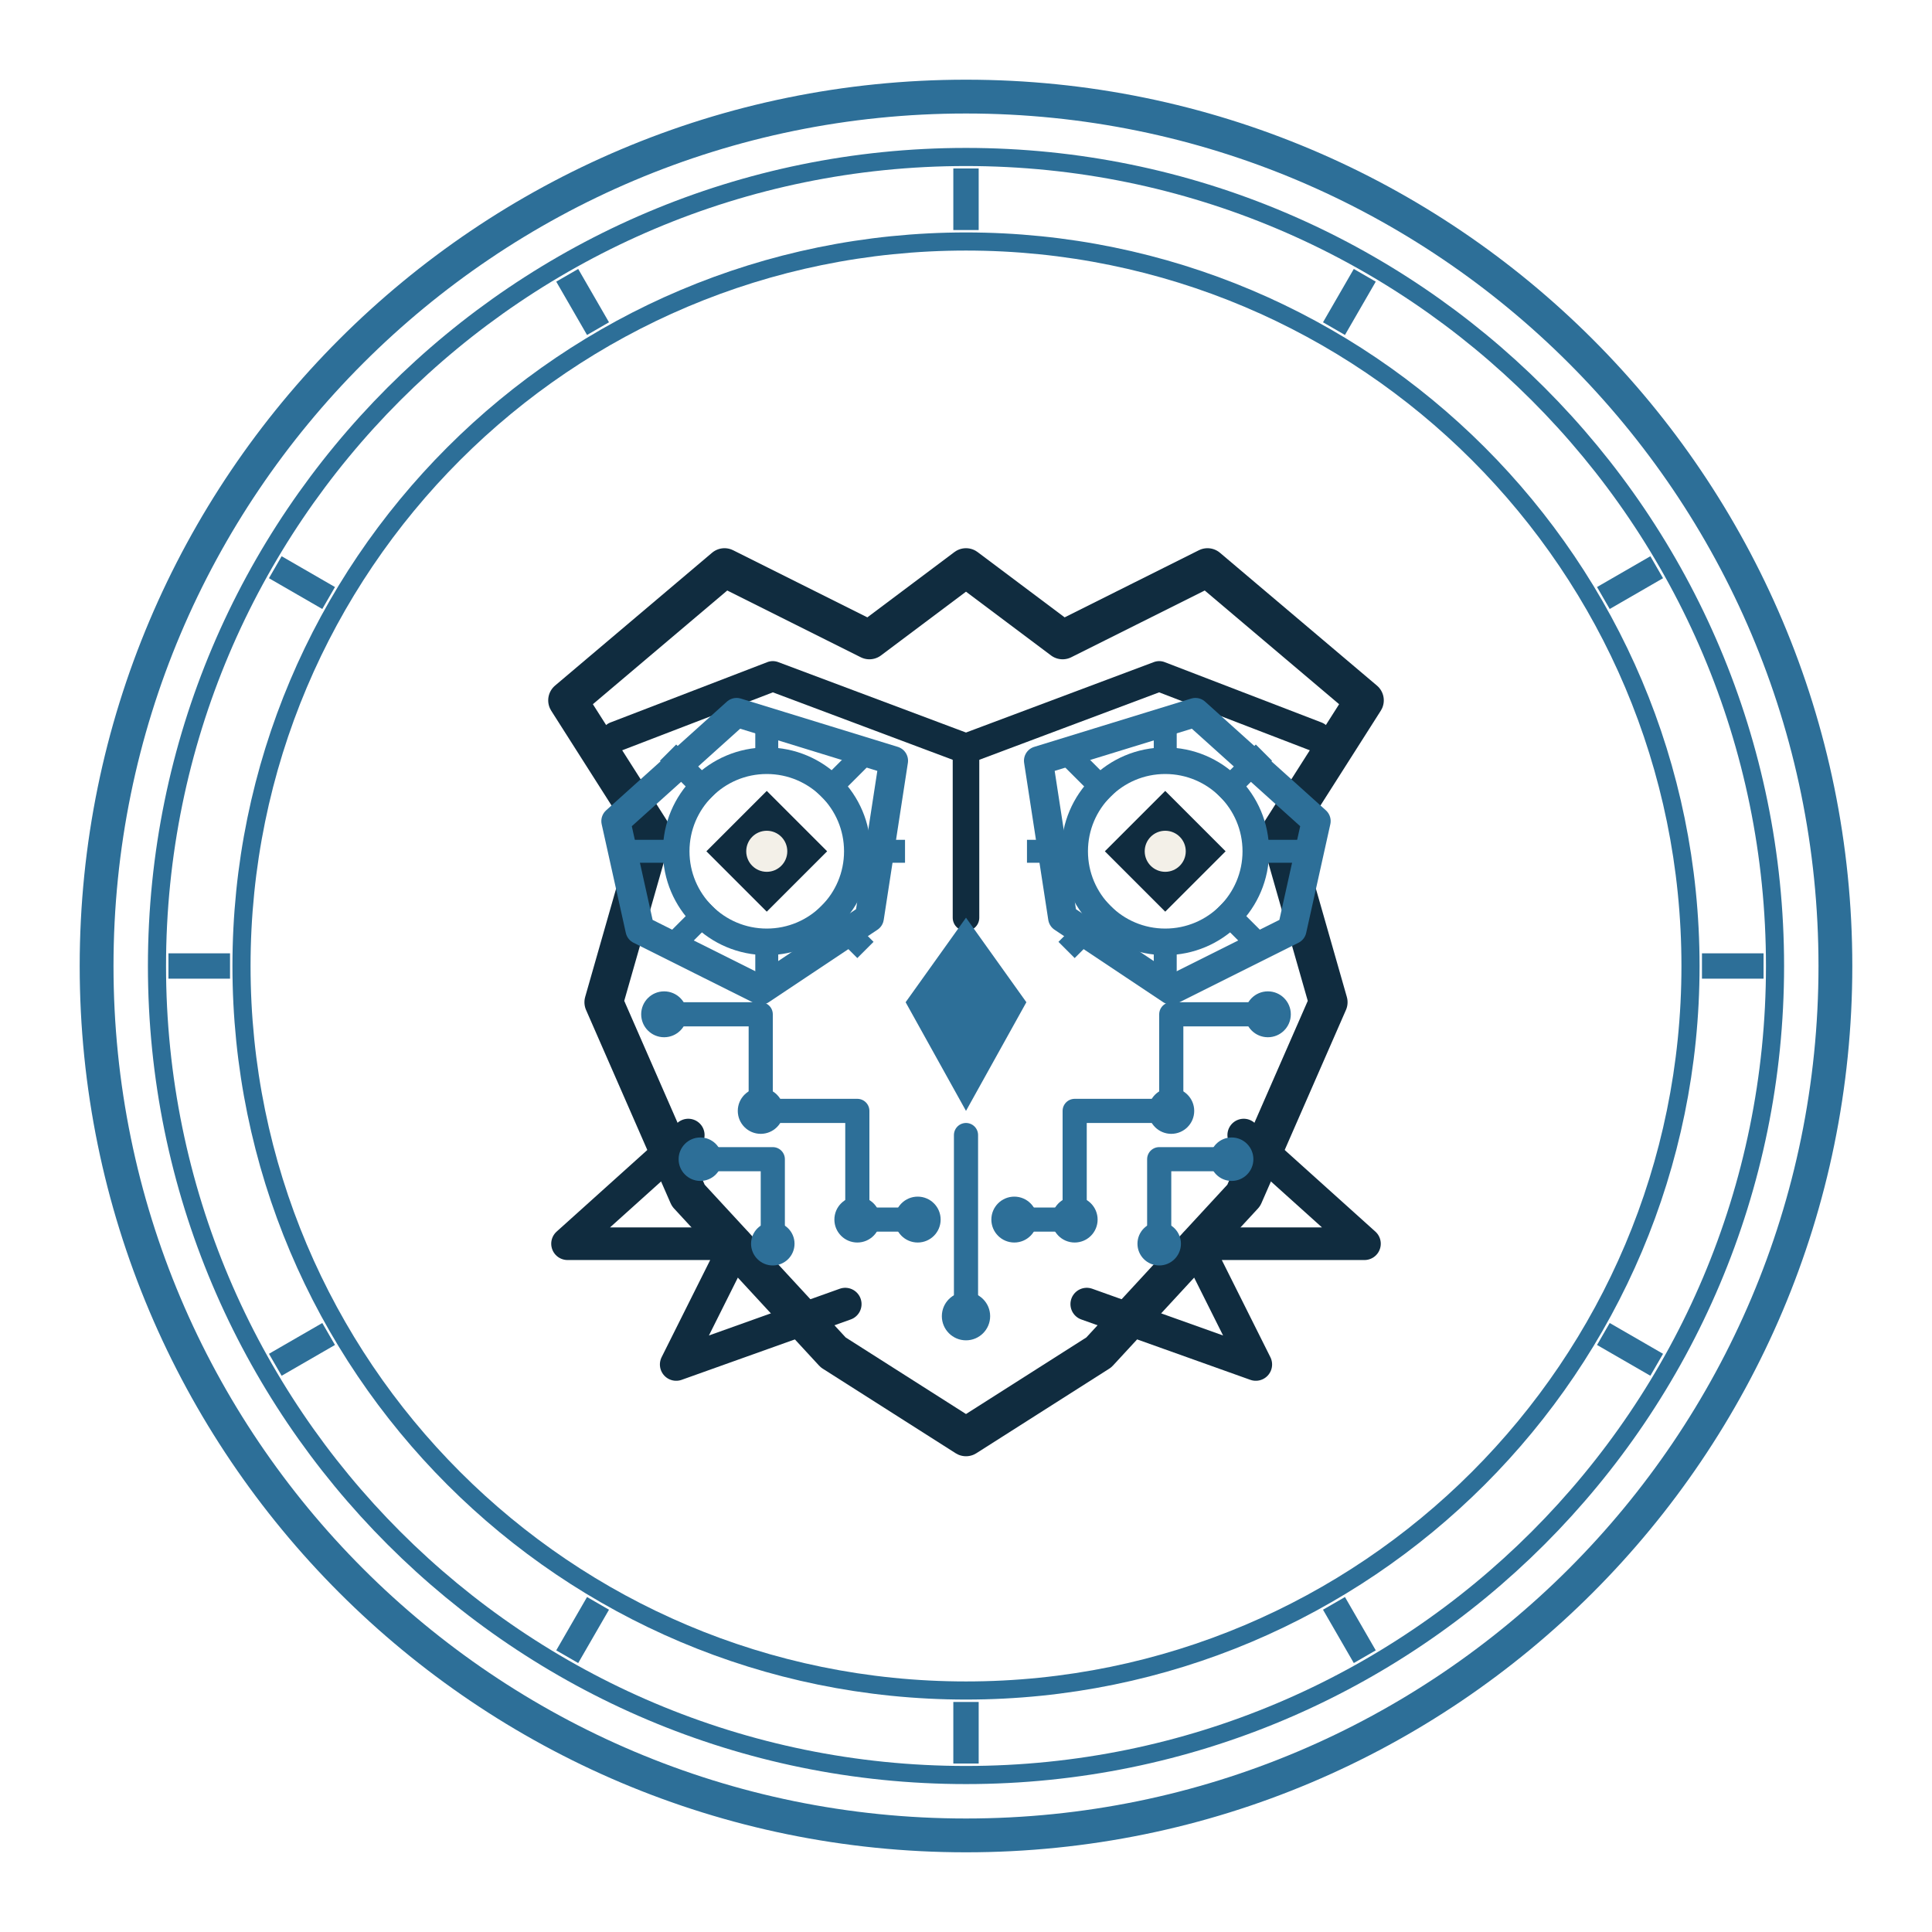
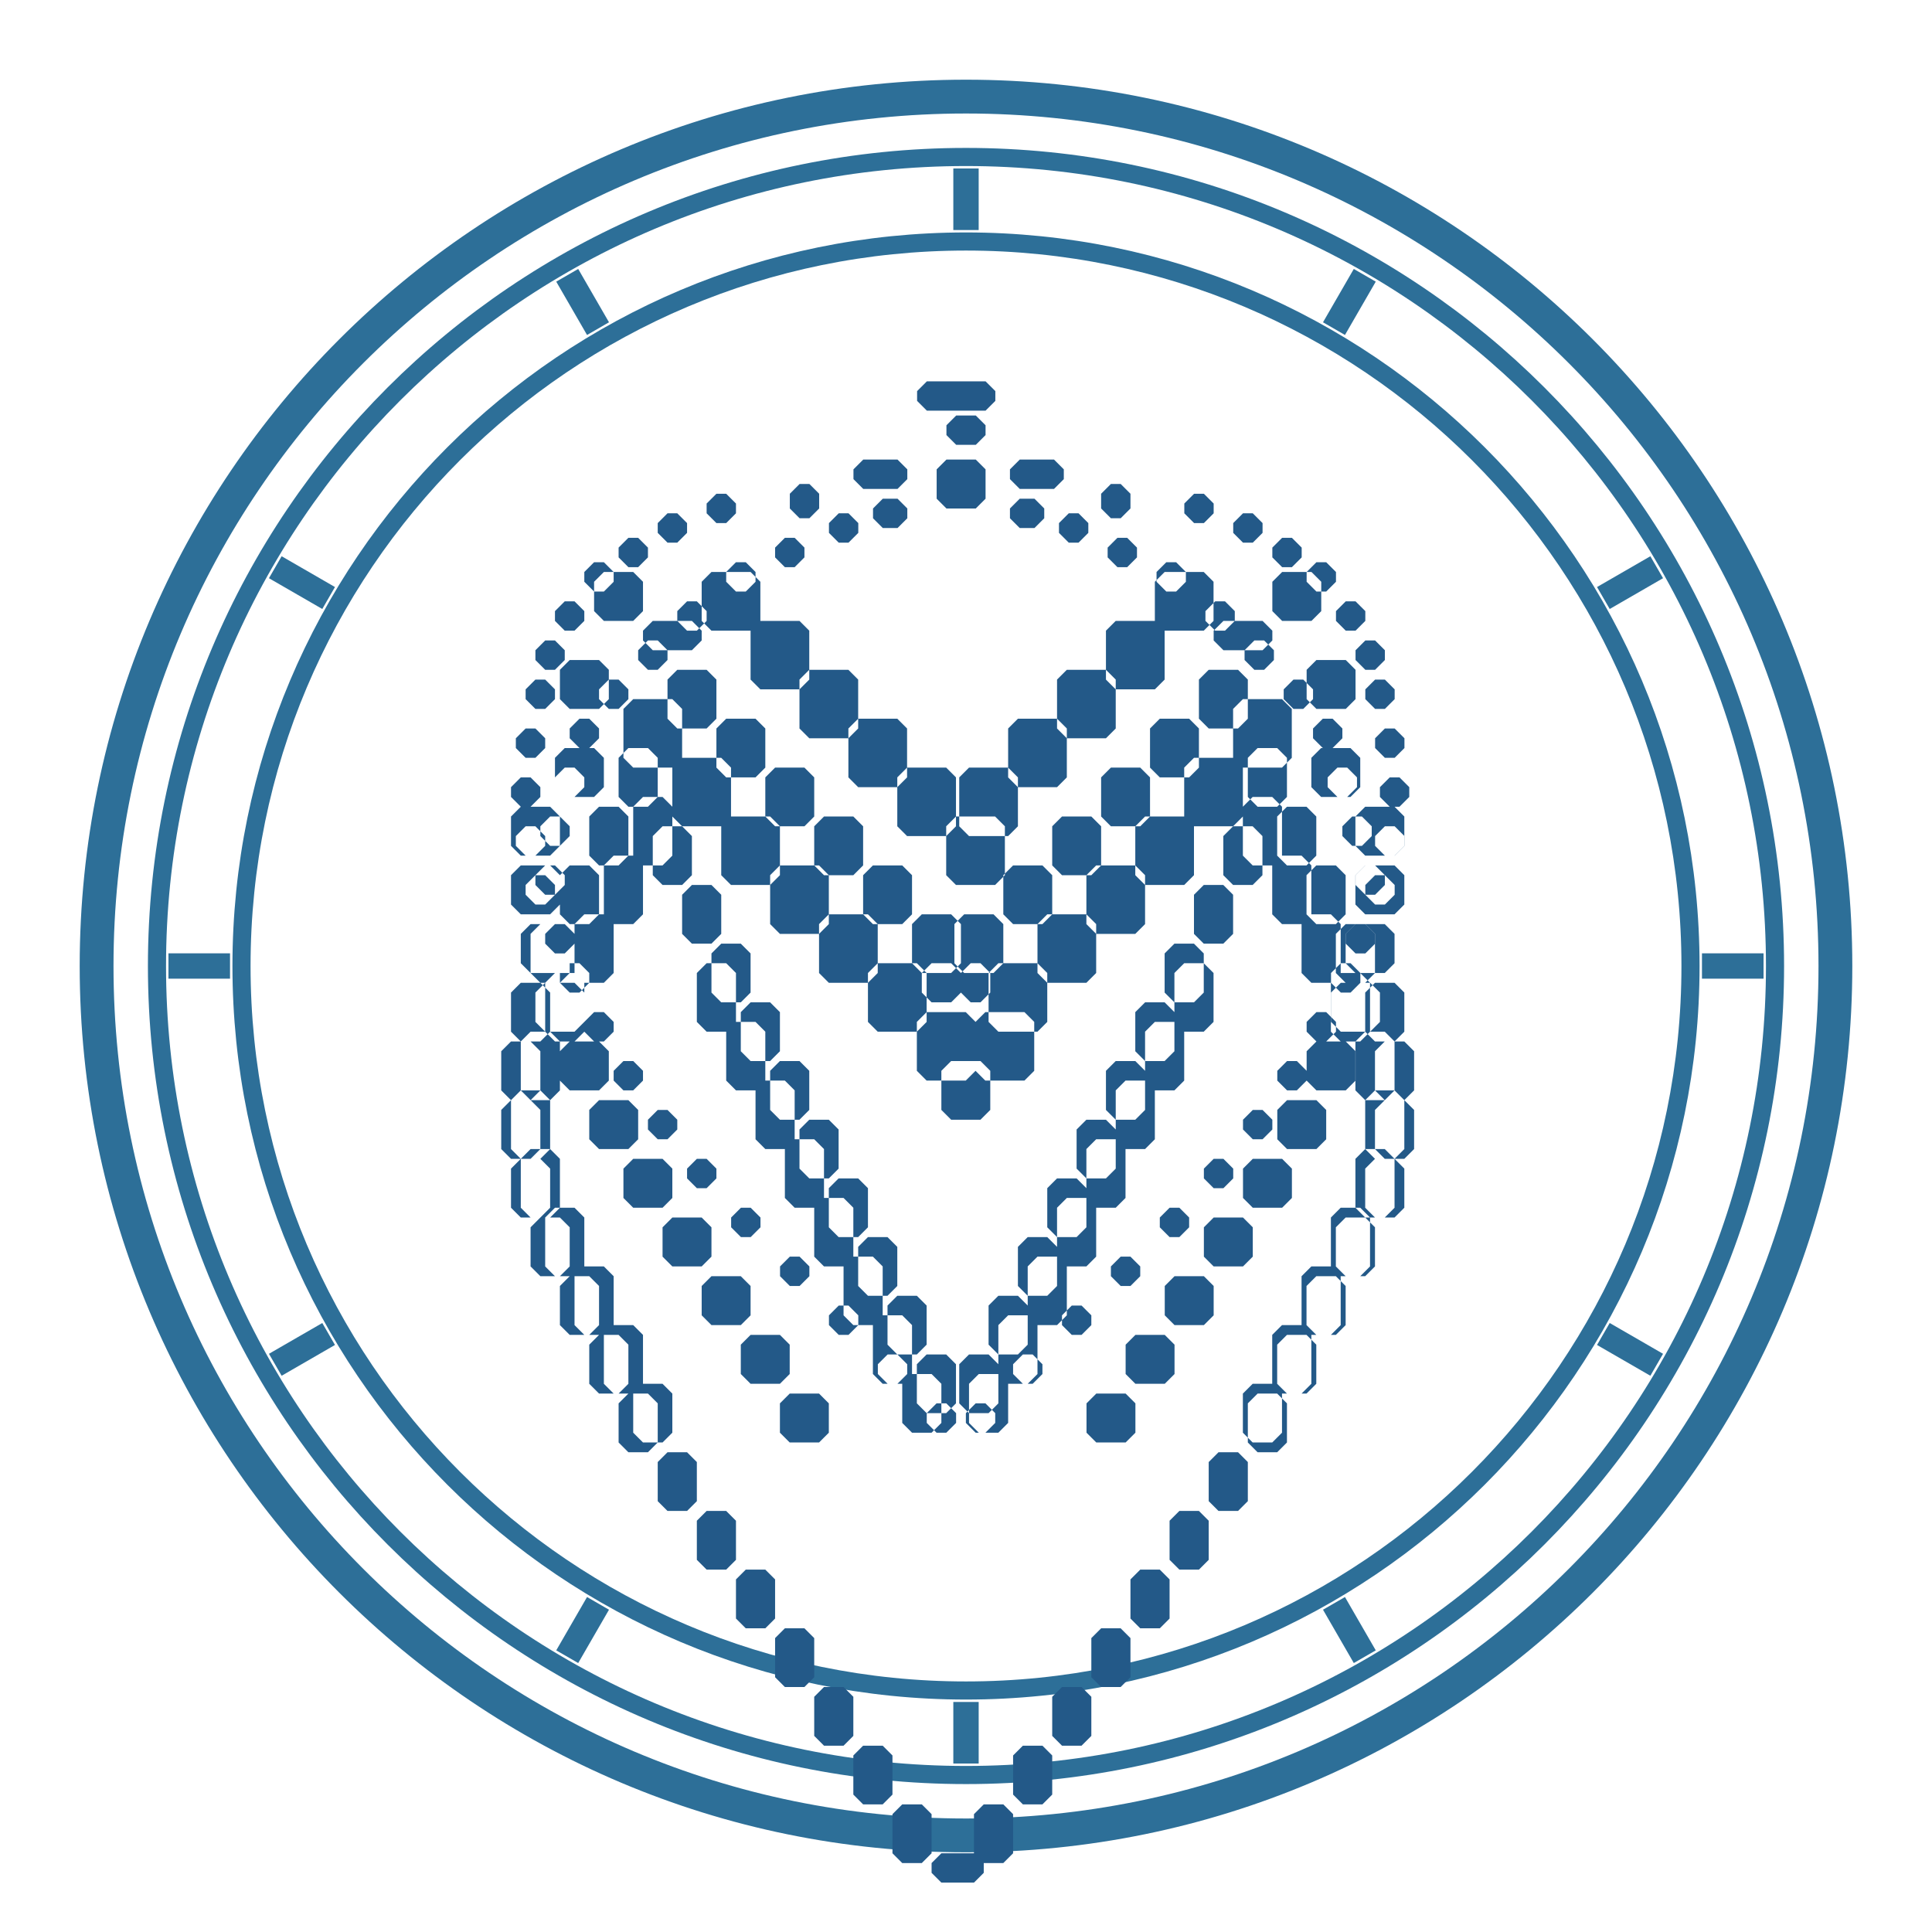
<svg xmlns="http://www.w3.org/2000/svg" viewBox="0 0 160 160" role="img" aria-labelledby="title desc">
  <g fill="none" stroke="#2d6f98" stroke-linecap="round" stroke-linejoin="round">
    <circle cx="80" cy="80" r="72" stroke-width="2.8" />
    <circle cx="80" cy="80" r="67" stroke-width="1.5" />
    <circle cx="80" cy="80" r="60" stroke-width="1.5" />
    <g stroke-width="2.1" stroke-linecap="square">
      <path d="M80 15v3" />
      <path d="M80 15v3" transform="rotate(30 80 80)" />
      <path d="M80 15v3" transform="rotate(60 80 80)" />
      <path d="M80 15v3" transform="rotate(90 80 80)" />
      <path d="M80 15v3" transform="rotate(120 80 80)" />
      <path d="M80 15v3" transform="rotate(150 80 80)" />
      <path d="M80 15v3" transform="rotate(180 80 80)" />
      <path d="M80 15v3" transform="rotate(210 80 80)" />
      <path d="M80 15v3" transform="rotate(240 80 80)" />
      <path d="M80 15v3" transform="rotate(270 80 80)" />
      <path d="M80 15v3" transform="rotate(300 80 80)" />
      <path d="M80 15v3" transform="rotate(330 80 80)" />
    </g>
  </g>
-   <g fill="none" stroke="#102c3f" stroke-linecap="round" stroke-linejoin="round">
-     <path d="M47 58 60 47 72 53 80 47 88 53 100 47 113 58 106 69 110 83 103 99 91 112 80 119 69 112 57 99 50 83 54 69Z" stroke-width="3.2" />
-     <path d="M51 61 64 56 80 62 96 56 109 61" stroke-width="2.5" />
-     <path d="M57 94 47 103 61 103 56 113 70 108" stroke-width="2.7" />
-     <path d="M103 94 113 103 99 103 104 113 90 108" stroke-width="2.7" />
-     <path d="M80 62v14" stroke-width="2.2" />
-   </g>
-   <g fill="none" stroke="#2d6f98" stroke-linejoin="round">
-     <path d="M51 68 61 59 74 63 72 76 63 82 53 77Z" stroke-width="2.4" />
-     <path d="M109 68 99 59 86 63 88 76 97 82 107 77Z" stroke-width="2.4" />
-   </g>
-   <g fill="none" stroke="#2d6f98" stroke-linecap="square">
-     <circle cx="63.5" cy="70.5" r="7.5" stroke-width="2.2" />
-     <circle cx="96.5" cy="70.5" r="7.5" stroke-width="2.2" />
-     <g stroke-width="1.9">
-       <path d="M63.5 60v3" />
-       <path d="M63.5 78v3" />
-       <path d="M53 70.5h3" />
-       <path d="M71 70.5h3" />
-       <path d="M56 63l2.3 2.3" />
-       <path d="M68.7 75.7 71 78" />
-       <path d="M56 78l2.3-2.3" />
-       <path d="M68.7 65.3 71 63" />
-       <path d="M96.5 60v3" />
-       <path d="M96.5 78v3" />
-       <path d="M86 70.5h3" />
-       <path d="M104 70.5h3" />
-       <path d="M89 63l2.3 2.3" />
-       <path d="M101.7 75.7 104 78" />
-       <path d="M89 78l2.3-2.3" />
-       <path d="M101.7 65.3 104 63" />
-     </g>
-   </g>
-   <g fill="#102c3f">
-     <path d="M63.5 65.5 68.5 70.5 63.5 75.5 58.5 70.5Z" />
-     <path d="M96.5 65.5 101.5 70.5 96.5 75.5 91.5 70.5Z" />
-   </g>
-   <g fill="#f3f0e8">
-     <circle cx="63.5" cy="70.5" r="1.7" />
-     <circle cx="96.5" cy="70.5" r="1.7" />
-   </g>
-   <path d="M80 76 85 83 80 92 75 83Z" fill="#2d6f98" />
-   <g fill="none" stroke="#2d6f98" stroke-width="2" stroke-linecap="round" stroke-linejoin="round">
-     <path d="M55 84h8v8h8v9h5" />
-     <path d="M105 84h-8v8h-8v9h-5" />
-     <path d="M58 96h6v7" />
-     <path d="M102 96h-6v7" />
-     <path d="M80 94v15" />
-   </g>
-   <g fill="#2d6f98">
-     <circle cx="55" cy="84" r="1.9" />
-     <circle cx="63" cy="92" r="1.9" />
-     <circle cx="71" cy="101" r="1.9" />
-     <circle cx="76" cy="101" r="1.9" />
-     <circle cx="105" cy="84" r="1.9" />
-     <circle cx="97" cy="92" r="1.9" />
-     <circle cx="89" cy="101" r="1.9" />
-     <circle cx="84" cy="101" r="1.9" />
-     <circle cx="58" cy="96" r="1.8" />
-     <circle cx="64" cy="103" r="1.8" />
-     <circle cx="102" cy="96" r="1.8" />
-     <circle cx="96" cy="103" r="1.8" />
-     <circle cx="80" cy="109" r="2" />
-   </g>
+   <path d="M75.95 32.39 L76.76 31.58 L81.62 31.58 L82.43 32.39 L82.43 33.20 L81.62 34.01 L76.76 34.01 L75.95 33.20 Z M79.19 34.41 L80.81 34.41 L81.62 35.22 L81.62 36.03 L80.81 36.84 L79.19 36.84 L78.38 36.03 L78.38 35.22 Z M70.68 38.87 L71.49 38.06 L74.33 38.06 L75.14 38.87 L75.14 39.68 L74.33 40.49 L71.49 40.49 L70.68 39.68 Z M83.64 38.87 L84.45 38.06 L87.29 38.06 L88.10 38.87 L88.10 39.68 L87.29 40.49 L84.45 40.49 L83.64 39.68 Z M77.57 38.87 L78.38 38.06 L80.81 38.06 L81.62 38.87 L81.62 41.30 L80.81 42.11 L78.38 42.11 L77.57 41.30 Z M65.41 40.89 L66.22 40.08 L67.03 40.08 L67.84 40.89 L67.84 42.11 L67.03 42.92 L66.22 42.92 L65.41 42.11 Z M91.19 40.89 L92.00 40.08 L92.81 40.08 L93.62 40.89 L93.62 42.11 L92.81 42.92 L92.00 42.92 L91.19 42.11 Z M58.52 41.70 L59.33 40.89 L60.14 40.89 L60.95 41.70 L60.95 42.51 L60.14 43.32 L59.33 43.32 L58.52 42.51 Z M98.08 41.70 L98.89 40.89 L99.70 40.89 L100.51 41.70 L100.51 42.51 L99.70 43.32 L98.89 43.32 L98.08 42.51 Z M72.30 42.11 L73.11 41.30 L74.33 41.30 L75.14 42.11 L75.14 42.92 L74.33 43.73 L73.11 43.73 L72.30 42.92 Z M83.64 42.11 L84.45 41.30 L85.67 41.30 L86.48 42.11 L86.48 42.92 L85.67 43.73 L84.45 43.73 L83.64 42.92 Z M54.47 43.32 L55.28 42.51 L56.09 42.51 L56.90 43.32 L56.90 44.13 L56.09 44.94 L55.28 44.94 L54.47 44.13 Z M102.13 43.32 L102.94 42.51 L103.75 42.51 L104.56 43.32 L104.56 44.13 L103.75 44.94 L102.94 44.94 L102.13 44.13 Z M68.65 43.32 L69.46 42.51 L70.27 42.51 L71.08 43.32 L71.08 44.13 L70.27 44.94 L69.46 44.94 L68.65 44.13 Z M87.70 43.32 L88.51 42.51 L89.32 42.51 L90.13 43.32 L90.13 44.13 L89.32 44.94 L88.51 44.94 L87.70 44.13 Z M51.23 45.35 L52.04 44.54 L52.85 44.54 L53.66 45.35 L53.66 46.16 L52.85 46.97 L52.04 46.97 L51.23 46.16 Z M105.37 45.35 L106.18 44.54 L106.99 44.54 L107.80 45.35 L107.80 46.16 L106.99 46.97 L106.18 46.97 L105.37 46.16 Z M64.19 45.35 L65.00 44.54 L65.81 44.54 L66.62 45.35 L66.62 46.16 L65.81 46.97 L65.00 46.97 L64.19 46.16 Z M91.73 45.35 L92.54 44.54 L93.35 44.54 L94.16 45.35 L94.16 46.16 L93.35 46.97 L92.54 46.97 L91.73 46.16 Z M48.39 47.37 L49.20 46.56 L50.01 46.56 L50.82 47.37 L50.82 48.18 L50.01 48.99 L49.20 48.99 L48.39 48.18 Z M108.21 47.37 L109.02 46.56 L109.83 46.56 L110.64 47.37 L110.64 48.18 L109.83 48.99 L109.02 48.99 L108.21 48.18 Z M60.14 47.37 L60.95 46.56 L61.76 46.56 L62.57 47.37 L62.57 48.18 L61.76 48.99 L60.95 48.99 L60.14 48.18 Z M95.78 47.37 L96.59 46.56 L97.40 46.56 L98.21 47.37 L98.21 48.18 L97.40 48.99 L96.59 48.99 L95.78 48.18 Z M45.96 50.61 L46.77 49.80 L47.58 49.80 L48.39 50.61 L48.39 51.42 L47.58 52.23 L46.77 52.23 L45.96 51.42 Z M110.64 50.61 L111.45 49.80 L112.26 49.80 L113.07 50.61 L113.07 51.42 L112.26 52.23 L111.45 52.23 L110.64 51.42 Z M56.09 50.61 L56.90 49.80 L57.71 49.80 L58.52 50.61 L58.52 51.42 L57.71 52.23 L56.90 52.23 L56.09 51.42 Z M99.83 50.61 L100.64 49.80 L101.45 49.80 L102.26 50.61 L102.26 51.42 L101.45 52.23 L100.64 52.23 L99.83 51.42 Z M44.34 53.85 L45.15 53.04 L45.96 53.04 L46.77 53.85 L46.77 54.66 L45.96 55.47 L45.15 55.47 L44.34 54.66 Z M112.26 53.85 L113.07 53.04 L113.88 53.04 L114.69 53.85 L114.69 54.66 L113.88 55.47 L113.07 55.47 L112.26 54.66 Z M52.85 53.85 L53.66 53.04 L54.47 53.04 L55.28 53.85 L55.28 54.66 L54.47 55.47 L53.66 55.47 L52.85 54.66 Z M103.07 53.85 L103.88 53.04 L104.69 53.04 L105.50 53.85 L105.50 54.66 L104.69 55.47 L103.88 55.47 L103.07 54.66 Z M43.53 57.09 L44.34 56.28 L45.15 56.28 L45.96 57.09 L45.96 57.90 L45.15 58.71 L44.34 58.71 L43.53 57.90 Z M113.07 57.09 L113.88 56.28 L114.69 56.28 L115.50 57.09 L115.50 57.90 L114.69 58.71 L113.88 58.71 L113.07 57.90 Z M49.61 57.09 L50.42 56.28 L51.23 56.28 L52.04 57.09 L52.04 57.90 L51.23 58.71 L50.42 58.71 L49.61 57.90 Z M106.31 57.09 L107.12 56.28 L107.93 56.28 L108.74 57.09 L108.74 57.90 L107.93 58.71 L107.12 58.71 L106.31 57.90 Z M42.72 61.14 L43.53 60.33 L44.34 60.33 L45.15 61.14 L45.15 61.95 L44.34 62.76 L43.53 62.76 L42.72 61.95 Z M113.88 61.14 L114.69 60.33 L115.50 60.33 L116.31 61.14 L116.31 61.95 L115.50 62.76 L114.69 62.76 L113.88 61.95 Z M47.18 60.33 L47.99 59.52 L48.80 59.52 L49.61 60.33 L49.61 61.14 L48.80 61.95 L47.99 61.95 L47.18 61.14 Z M108.74 60.33 L109.55 59.52 L110.36 59.52 L111.17 60.33 L111.17 61.14 L110.36 61.95 L109.55 61.95 L108.74 61.14 Z M42.32 65.19 L43.13 64.38 L43.94 64.38 L44.75 65.19 L44.75 66.00 L43.94 66.81 L43.13 66.81 L42.32 66.00 Z M114.28 65.19 L115.09 64.38 L115.90 64.38 L116.71 65.19 L116.71 66.00 L115.90 66.81 L115.09 66.81 L114.28 66.00 Z M45.96 64.38 L46.77 63.57 L47.58 63.57 L48.39 64.38 L48.39 65.19 L47.58 66.00 L46.77 66.00 L45.96 65.19 Z M109.95 64.38 L110.76 63.57 L111.57 63.57 L112.38 64.38 L112.38 65.19 L111.57 66.00 L110.76 66.00 L109.95 65.19 Z M42.72 69.24 L43.53 68.43 L44.34 68.43 L45.15 69.24 L45.15 70.05 L44.34 70.86 L43.53 70.86 L42.72 70.05 Z M113.88 69.24 L114.69 68.43 L115.50 68.43 L116.31 69.24 L116.31 70.05 L115.50 70.86 L114.69 70.86 L113.88 70.05 Z M44.75 68.43 L45.56 67.62 L46.37 67.62 L47.18 68.43 L47.18 69.24 L46.37 70.05 L45.56 70.05 L44.75 69.24 Z M111.17 68.43 L111.98 67.62 L112.79 67.62 L113.60 68.43 L113.60 69.24 L112.79 70.05 L111.98 70.05 L111.17 69.24 Z M43.53 73.29 L44.34 72.48 L45.15 72.48 L45.96 73.29 L45.96 74.10 L45.15 74.91 L44.34 74.91 L43.53 74.10 Z M113.07 73.29 L113.88 72.48 L114.69 72.48 L115.50 73.29 L115.50 74.10 L114.69 74.91 L113.88 74.91 L113.07 74.10 Z M44.34 72.48 L45.15 71.67 L45.96 71.67 L46.77 72.48 L46.77 73.29 L45.96 74.10 L45.15 74.10 L44.34 73.29 Z M112.26 72.48 L113.07 71.67 L113.88 71.67 L114.69 72.48 L114.69 73.29 L113.88 74.10 L113.07 74.10 L112.26 73.29 Z M45.15 77.34 L45.96 76.53 L46.77 76.53 L47.58 77.34 L47.58 78.15 L46.77 78.96 L45.96 78.96 L45.15 78.15 Z M111.45 77.34 L112.26 76.53 L113.07 76.53 L113.88 77.34 L113.88 78.15 L113.07 78.96 L112.26 78.96 L111.45 78.15 Z M46.37 80.58 L47.18 79.77 L47.99 79.77 L48.80 80.58 L48.80 81.39 L47.99 82.20 L47.18 82.20 L46.37 81.39 Z M110.23 80.58 L111.04 79.77 L111.85 79.77 L112.66 80.58 L112.66 81.39 L111.85 82.20 L111.04 82.20 L110.23 81.39 Z M48.39 84.63 L49.20 83.82 L50.01 83.82 L50.82 84.63 L50.82 85.44 L50.01 86.25 L49.20 86.25 L48.39 85.44 Z M108.21 84.63 L109.02 83.82 L109.83 83.82 L110.64 84.63 L110.64 85.44 L109.83 86.25 L109.02 86.25 L108.21 85.44 Z M50.82 88.68 L51.63 87.87 L52.44 87.87 L53.25 88.68 L53.25 89.49 L52.44 90.30 L51.63 90.30 L50.82 89.49 Z M105.78 88.68 L106.59 87.87 L107.40 87.87 L108.21 88.68 L108.21 89.49 L107.40 90.30 L106.59 90.30 L105.78 89.49 Z M53.66 92.73 L54.47 91.92 L55.28 91.92 L56.09 92.73 L56.09 93.54 L55.28 94.35 L54.47 94.35 L53.66 93.54 Z M102.94 92.73 L103.75 91.92 L104.56 91.92 L105.37 92.73 L105.37 93.54 L104.56 94.35 L103.75 94.35 L102.94 93.54 Z M56.90 96.78 L57.71 95.97 L58.52 95.97 L59.33 96.78 L59.33 97.59 L58.52 98.40 L57.71 98.40 L56.90 97.59 Z M99.70 96.78 L100.51 95.97 L101.32 95.97 L102.13 96.78 L102.13 97.59 L101.32 98.40 L100.51 98.40 L99.70 97.59 Z M60.55 100.83 L61.36 100.02 L62.17 100.02 L62.98 100.83 L62.98 101.64 L62.17 102.45 L61.36 102.45 L60.55 101.64 Z M96.05 100.83 L96.86 100.02 L97.67 100.02 L98.48 100.83 L98.48 101.64 L97.67 102.45 L96.86 102.45 L96.05 101.64 Z M64.60 104.88 L65.41 104.07 L66.22 104.07 L67.03 104.88 L67.03 105.69 L66.22 106.50 L65.41 106.50 L64.60 105.69 Z M92.00 104.88 L92.81 104.07 L93.62 104.07 L94.43 104.88 L94.43 105.69 L93.62 106.50 L92.81 106.50 L92.00 105.69 Z M68.65 108.93 L69.46 108.12 L70.27 108.12 L71.08 108.93 L71.08 109.74 L70.27 110.55 L69.46 110.55 L68.65 109.74 Z M87.95 108.93 L88.76 108.12 L89.57 108.12 L90.38 108.93 L90.38 109.74 L89.57 110.55 L88.76 110.55 L87.95 109.74 Z M72.70 112.98 L73.51 112.17 L74.32 112.17 L75.13 112.98 L75.13 113.79 L74.32 114.60 L73.51 114.60 L72.70 113.79 Z M83.90 112.98 L84.71 112.17 L85.52 112.17 L86.33 112.98 L86.33 113.79 L85.52 114.60 L84.71 114.60 L83.90 113.79 Z M76.75 117.03 L77.56 116.22 L78.37 116.22 L79.18 117.03 L79.18 117.84 L78.37 118.65 L77.56 118.65 L76.75 117.84 Z M79.99 117.03 L80.80 116.22 L81.61 116.22 L82.42 117.03 L82.42 117.84 L81.61 118.65 L80.80 118.65 L79.99 117.84 Z M49.20 48.18 L50.01 47.37 L52.44 47.37 L53.25 48.18 L53.25 50.61 L52.44 51.42 L50.01 51.42 L49.20 50.61 Z M105.37 48.18 L106.18 47.37 L108.61 47.37 L109.42 48.18 L109.42 50.61 L108.61 51.42 L106.18 51.42 L105.37 50.61 Z M53.25 52.23 L54.06 51.42 L57.30 51.42 L58.11 52.23 L58.11 53.04 L57.30 53.85 L54.06 53.85 L53.25 53.04 Z M100.51 52.23 L101.32 51.42 L104.56 51.42 L105.37 52.23 L105.37 53.04 L104.56 53.85 L101.32 53.85 L100.51 53.04 Z M46.37 55.47 L47.18 54.66 L49.61 54.66 L50.42 55.47 L50.42 57.90 L49.61 58.71 L47.18 58.71 L46.37 57.90 Z M108.21 55.47 L109.02 54.66 L111.45 54.66 L112.26 55.47 L112.26 57.90 L111.45 58.71 L109.02 58.71 L108.21 57.90 Z M58.11 48.18 L58.92 47.37 L62.16 47.37 L62.97 48.18 L62.97 51.42 L62.16 52.23 L58.92 52.23 L58.11 51.42 Z M95.64 48.18 L96.45 47.37 L99.69 47.37 L100.50 48.18 L100.50 51.42 L99.69 52.23 L96.45 52.23 L95.64 51.42 Z M51.63 58.71 L52.44 57.90 L55.68 57.90 L56.49 58.71 L56.49 62.76 L55.68 63.57 L52.44 63.57 L51.63 62.76 Z M102.12 58.71 L102.93 57.90 L106.17 57.90 L106.98 58.71 L106.98 62.76 L106.17 63.57 L102.93 63.57 L102.12 62.76 Z M62.16 52.23 L62.97 51.42 L66.21 51.42 L67.02 52.23 L67.02 56.28 L66.21 57.09 L62.97 57.09 L62.16 56.28 Z M91.59 52.23 L92.40 51.42 L95.64 51.42 L96.45 52.23 L96.45 56.28 L95.64 57.09 L92.40 57.09 L91.59 56.28 Z M55.68 63.57 L56.49 62.76 L59.73 62.76 L60.54 63.57 L60.54 67.62 L59.73 68.43 L56.49 68.43 L55.68 67.62 Z M98.07 63.57 L98.88 62.76 L102.12 62.76 L102.93 63.57 L102.93 67.62 L102.12 68.43 L98.88 68.43 L98.07 67.62 Z M66.21 56.28 L67.02 55.47 L70.26 55.47 L71.07 56.28 L71.07 60.33 L70.26 61.14 L67.02 61.14 L66.21 60.33 Z M87.54 56.28 L88.35 55.47 L91.59 55.47 L92.40 56.28 L92.40 60.33 L91.59 61.14 L88.35 61.14 L87.54 60.33 Z M59.73 68.43 L60.54 67.62 L63.78 67.62 L64.59 68.43 L64.59 72.48 L63.78 73.29 L60.54 73.29 L59.73 72.48 Z M94.02 68.43 L94.83 67.62 L98.07 67.62 L98.88 68.43 L98.88 72.48 L98.07 73.29 L94.83 73.29 L94.02 72.48 Z M70.26 60.33 L71.07 59.52 L74.31 59.52 L75.12 60.33 L75.12 64.38 L74.31 65.19 L71.07 65.19 L70.26 64.38 Z M83.49 60.33 L84.30 59.52 L87.54 59.52 L88.35 60.33 L88.35 64.38 L87.54 65.19 L84.30 65.19 L83.49 64.38 Z M63.78 72.48 L64.59 71.67 L67.83 71.67 L68.64 72.48 L68.64 76.53 L67.83 77.34 L64.59 77.34 L63.78 76.53 Z M89.97 72.48 L90.78 71.67 L94.02 71.67 L94.83 72.48 L94.83 76.53 L94.02 77.34 L90.78 77.34 L89.97 76.53 Z M74.31 64.38 L75.12 63.57 L78.36 63.57 L79.17 64.38 L79.17 68.43 L78.36 69.24 L75.12 69.24 L74.31 68.43 Z M79.44 64.38 L80.25 63.57 L83.49 63.57 L84.30 64.38 L84.30 68.43 L83.49 69.24 L80.25 69.24 L79.44 68.43 Z M67.83 76.53 L68.64 75.72 L71.88 75.72 L72.69 76.53 L72.69 80.58 L71.88 81.39 L68.64 81.39 L67.83 80.58 Z M85.92 76.53 L86.73 75.72 L89.97 75.72 L90.78 76.53 L90.78 80.58 L89.97 81.39 L86.73 81.39 L85.92 80.58 Z M78.36 68.43 L79.17 67.62 L82.41 67.62 L83.22 68.43 L83.22 72.48 L82.41 73.29 L79.17 73.29 L78.36 72.48 Z M71.88 80.58 L72.69 79.77 L75.93 79.77 L76.74 80.58 L76.74 84.63 L75.93 85.44 L72.69 85.44 L71.88 84.63 Z M81.87 80.58 L82.68 79.77 L85.92 79.77 L86.73 80.58 L86.73 84.63 L85.92 85.44 L82.68 85.44 L81.87 84.63 Z M75.93 84.63 L76.74 83.82 L79.98 83.82 L80.79 84.63 L80.79 88.68 L79.98 89.49 L76.74 89.49 L75.93 88.68 Z M77.96 88.68 L78.77 87.87 L81.20 87.87 L82.01 88.68 L82.01 91.92 L81.20 92.73 L78.77 92.73 L77.96 91.92 Z M80.79 84.63 L81.60 83.82 L84.84 83.82 L85.65 84.63 L85.65 88.68 L84.84 89.49 L81.60 89.49 L80.79 88.68 Z M54.06 69.24 L54.87 68.43 L56.49 68.43 L57.30 69.24 L57.30 72.48 L56.49 73.29 L54.87 73.29 L54.06 72.48 Z M101.31 69.24 L102.12 68.43 L103.74 68.43 L104.55 69.24 L104.55 72.48 L103.74 73.29 L102.12 73.29 L101.31 72.48 Z M56.49 74.10 L57.30 73.29 L58.92 73.29 L59.73 74.10 L59.73 77.34 L58.92 78.15 L57.30 78.15 L56.49 77.34 Z M98.88 74.10 L99.69 73.29 L101.31 73.29 L102.12 74.10 L102.12 77.34 L101.31 78.15 L99.69 78.15 L98.88 77.34 Z M58.92 78.96 L59.73 78.15 L61.35 78.15 L62.16 78.96 L62.16 82.20 L61.35 83.01 L59.73 83.01 L58.92 82.20 Z M96.45 78.96 L97.26 78.15 L98.88 78.15 L99.69 78.96 L99.69 82.20 L98.88 83.01 L97.26 83.01 L96.45 82.20 Z M61.35 83.82 L62.16 83.01 L63.78 83.01 L64.59 83.82 L64.59 87.06 L63.78 87.87 L62.16 87.87 L61.35 87.06 Z M94.02 83.82 L94.83 83.01 L96.45 83.01 L97.26 83.82 L97.26 87.06 L96.45 87.87 L94.83 87.87 L94.02 87.06 Z M63.78 88.68 L64.59 87.87 L66.21 87.87 L67.02 88.68 L67.02 91.92 L66.21 92.73 L64.59 92.73 L63.78 91.92 Z M91.59 88.68 L92.40 87.87 L94.02 87.87 L94.83 88.68 L94.83 91.92 L94.02 92.73 L92.40 92.73 L91.59 91.92 Z M66.21 93.54 L67.02 92.73 L68.64 92.73 L69.45 93.54 L69.45 96.78 L68.64 97.59 L67.02 97.59 L66.21 96.78 Z M89.16 93.54 L89.97 92.73 L91.59 92.73 L92.40 93.54 L92.40 96.78 L91.59 97.59 L89.97 97.59 L89.16 96.78 Z M68.64 98.40 L69.45 97.59 L71.07 97.59 L71.88 98.40 L71.88 101.64 L71.07 102.45 L69.45 102.45 L68.64 101.64 Z M86.73 98.40 L87.54 97.59 L89.16 97.59 L89.97 98.40 L89.97 101.64 L89.16 102.45 L87.54 102.45 L86.73 101.64 Z M71.07 103.26 L71.88 102.45 L73.50 102.45 L74.31 103.26 L74.31 106.50 L73.50 107.31 L71.88 107.31 L71.07 106.50 Z M84.30 103.26 L85.11 102.45 L86.73 102.45 L87.54 103.26 L87.54 106.50 L86.73 107.31 L85.11 107.31 L84.30 106.50 Z M73.50 108.12 L74.31 107.31 L75.93 107.31 L76.74 108.12 L76.74 111.36 L75.93 112.17 L74.31 112.17 L73.50 111.36 Z M81.87 108.12 L82.68 107.31 L84.30 107.31 L85.11 108.12 L85.11 111.36 L84.30 112.17 L82.68 112.17 L81.87 111.36 Z M75.93 112.98 L76.74 112.17 L78.36 112.17 L79.17 112.98 L79.17 116.22 L78.36 117.03 L76.74 117.03 L75.93 116.22 Z M79.44 112.98 L80.25 112.17 L81.87 112.17 L82.68 112.98 L82.68 116.22 L81.87 117.03 L80.25 117.03 L79.44 116.22 Z M57.71 80.58 L58.52 79.77 L60.14 79.77 L60.95 80.58 L60.95 84.63 L60.14 85.44 L58.52 85.44 L57.71 84.63 Z M97.26 80.58 L98.07 79.77 L99.69 79.77 L100.50 80.58 L100.50 84.63 L99.69 85.44 L98.07 85.44 L97.26 84.63 Z M60.14 85.44 L60.95 84.63 L62.57 84.63 L63.38 85.44 L63.38 89.49 L62.57 90.30 L60.95 90.30 L60.14 89.49 Z M94.83 85.44 L95.64 84.63 L97.26 84.63 L98.07 85.44 L98.07 89.49 L97.26 90.30 L95.64 90.30 L94.83 89.49 Z M62.57 90.30 L63.38 89.49 L65.00 89.49 L65.81 90.30 L65.81 94.35 L65.00 95.16 L63.38 95.16 L62.57 94.35 Z M92.40 90.30 L93.21 89.49 L94.83 89.49 L95.64 90.30 L95.64 94.35 L94.83 95.16 L93.21 95.16 L92.40 94.35 Z M65.00 95.16 L65.81 94.35 L67.43 94.35 L68.24 95.16 L68.24 99.21 L67.43 100.02 L65.81 100.02 L65.00 99.21 Z M89.97 95.16 L90.78 94.35 L92.40 94.35 L93.21 95.16 L93.21 99.21 L92.40 100.02 L90.78 100.02 L89.97 99.21 Z M67.43 100.02 L68.24 99.21 L69.86 99.21 L70.67 100.02 L70.67 104.07 L69.86 104.88 L68.24 104.88 L67.43 104.07 Z M87.54 100.02 L88.35 99.21 L89.97 99.21 L90.78 100.02 L90.78 104.07 L89.97 104.88 L88.35 104.88 L87.54 104.07 Z M69.86 104.88 L70.67 104.07 L72.29 104.07 L73.10 104.88 L73.10 108.93 L72.29 109.74 L70.67 109.74 L69.86 108.93 Z M85.11 104.88 L85.92 104.07 L87.54 104.07 L88.35 104.88 L88.35 108.93 L87.54 109.74 L85.92 109.74 L85.11 108.93 Z M72.29 109.74 L73.10 108.93 L74.72 108.93 L75.53 109.74 L75.53 113.79 L74.72 114.60 L73.10 114.60 L72.29 113.79 Z M82.68 109.74 L83.49 108.93 L85.11 108.93 L85.92 109.74 L85.92 113.79 L85.11 114.60 L83.49 114.60 L82.68 113.79 Z M74.72 114.60 L75.53 113.79 L77.15 113.79 L77.96 114.60 L77.96 117.84 L77.15 118.65 L75.53 118.65 L74.72 117.84 Z M80.25 114.60 L81.06 113.79 L82.68 113.79 L83.49 114.60 L83.49 117.84 L82.68 118.65 L81.06 118.65 L80.25 117.84 Z M52.44 66.81 L53.25 66.00 L54.87 66.00 L55.68 66.81 L55.68 70.86 L54.87 71.67 L53.25 71.67 L52.44 70.86 Z M102.93 66.81 L103.74 66.00 L105.36 66.00 L106.17 66.81 L106.17 70.86 L105.36 71.67 L103.74 71.67 L102.93 70.86 Z M50.01 71.67 L50.82 70.86 L52.44 70.86 L53.25 71.67 L53.25 75.72 L52.44 76.53 L50.82 76.53 L50.01 75.72 Z M105.36 71.67 L106.17 70.86 L107.79 70.86 L108.60 71.67 L108.60 75.72 L107.79 76.53 L106.17 76.53 L105.36 75.72 Z M47.58 76.53 L48.39 75.72 L50.01 75.72 L50.82 76.53 L50.82 80.58 L50.01 81.39 L48.39 81.39 L47.58 80.58 Z M107.79 76.53 L108.60 75.72 L110.22 75.72 L111.03 76.53 L111.03 80.58 L110.22 81.39 L108.60 81.39 L107.79 80.58 Z M45.15 81.39 L45.96 80.58 L47.58 80.58 L48.39 81.39 L48.39 85.44 L47.58 86.25 L45.96 86.25 L45.15 85.44 Z M110.22 81.39 L111.03 80.58 L112.65 80.58 L113.46 81.39 L113.46 85.44 L112.65 86.25 L111.03 86.25 L110.22 85.44 Z M43.13 86.25 L43.94 85.44 L45.56 85.44 L46.37 86.25 L46.37 90.30 L45.56 91.11 L43.94 91.11 L43.13 90.30 Z M112.25 86.25 L113.06 85.44 L114.68 85.44 L115.49 86.25 L115.49 90.30 L114.68 91.11 L113.06 91.11 L112.25 90.30 Z M42.32 91.11 L43.13 90.30 L44.75 90.30 L45.56 91.11 L45.56 95.16 L44.75 95.97 L43.13 95.97 L42.32 95.16 Z M113.06 91.11 L113.87 90.30 L115.49 90.30 L116.30 91.11 L116.30 95.16 L115.49 95.97 L113.87 95.97 L113.06 95.16 Z M43.13 95.97 L43.94 95.16 L45.56 95.16 L46.37 95.97 L46.37 100.02 L45.56 100.83 L43.94 100.83 L43.13 100.02 Z M112.25 95.97 L113.06 95.16 L114.68 95.16 L115.49 95.97 L115.49 100.02 L114.68 100.83 L113.06 100.83 L112.25 100.02 Z M45.15 100.83 L45.96 100.02 L47.58 100.02 L48.39 100.83 L48.39 104.88 L47.58 105.69 L45.96 105.69 L45.15 104.88 Z M110.22 100.83 L111.03 100.02 L112.65 100.02 L113.46 100.83 L113.46 104.88 L112.65 105.69 L111.03 105.69 L110.22 104.88 Z M47.58 105.69 L48.39 104.88 L50.01 104.88 L50.82 105.69 L50.82 109.74 L50.01 110.55 L48.39 110.55 L47.58 109.74 Z M107.79 105.69 L108.60 104.88 L110.22 104.88 L111.03 105.69 L111.03 109.74 L110.22 110.55 L108.60 110.55 L107.79 109.74 Z M50.01 110.55 L50.82 109.74 L52.44 109.74 L53.25 110.55 L53.25 114.60 L52.44 115.41 L50.82 115.41 L50.01 114.60 Z M105.36 110.55 L106.17 109.74 L107.79 109.74 L108.60 110.55 L108.60 114.60 L107.79 115.41 L106.17 115.41 L105.36 114.60 Z M52.44 115.41 L53.25 114.60 L54.87 114.60 L55.68 115.41 L55.68 118.65 L54.87 119.46 L53.25 119.46 L52.44 118.65 Z M102.93 115.41 L103.74 114.60 L105.36 114.60 L106.17 115.41 L106.17 118.65 L105.36 119.46 L103.74 119.46 L102.93 118.65 Z M45.96 62.76 L46.77 61.95 L49.20 61.95 L50.01 62.76 L50.01 65.19 L49.20 66.00 L46.77 66.00 L45.96 65.19 Z M108.60 62.76 L109.41 61.95 L111.84 61.95 L112.65 62.76 L112.65 65.19 L111.84 66.00 L109.41 66.00 L108.60 65.19 Z M42.32 67.62 L43.13 66.81 L45.56 66.81 L46.37 67.62 L46.37 70.05 L45.56 70.86 L43.13 70.86 L42.32 70.05 Z M112.25 67.62 L113.06 66.81 L115.49 66.81 L116.30 67.62 L116.30 70.05 L115.49 70.86 L113.06 70.86 L112.25 70.05 Z M42.32 72.48 L43.13 71.67 L45.56 71.67 L46.37 72.48 L46.37 74.91 L45.56 75.72 L43.13 75.72 L42.32 74.91 Z M112.25 72.48 L113.06 71.67 L115.49 71.67 L116.30 72.48 L116.30 74.91 L115.49 75.72 L113.06 75.72 L112.25 74.91 Z M43.13 77.34 L43.94 76.53 L46.37 76.53 L47.18 77.34 L47.18 79.77 L46.37 80.58 L43.94 80.58 L43.13 79.77 Z M111.44 77.34 L112.25 76.53 L114.68 76.53 L115.49 77.34 L115.49 79.77 L114.68 80.58 L112.25 80.58 L111.44 79.77 Z M44.34 82.20 L45.15 81.39 L47.58 81.39 L48.39 82.20 L48.39 84.63 L47.58 85.44 L45.15 85.44 L44.34 84.63 Z M110.23 82.20 L111.04 81.39 L113.47 81.39 L114.28 82.20 L114.28 84.63 L113.47 85.44 L111.04 85.44 L110.23 84.63 Z M46.37 87.06 L47.18 86.25 L49.61 86.25 L50.42 87.06 L50.42 89.49 L49.61 90.30 L47.18 90.30 L46.37 89.49 Z M108.21 87.06 L109.02 86.25 L111.45 86.25 L112.26 87.06 L112.26 89.49 L111.45 90.30 L109.02 90.30 L108.21 89.49 Z M48.80 91.92 L49.61 91.11 L52.04 91.11 L52.85 91.92 L52.85 94.35 L52.04 95.16 L49.61 95.16 L48.80 94.35 Z M105.78 91.92 L106.59 91.11 L109.02 91.11 L109.83 91.92 L109.83 94.35 L109.02 95.16 L106.59 95.16 L105.78 94.35 Z M51.63 96.78 L52.44 95.97 L54.87 95.97 L55.68 96.78 L55.68 99.21 L54.87 100.02 L52.44 100.02 L51.63 99.21 Z M102.94 96.78 L103.75 95.97 L106.18 95.97 L106.99 96.78 L106.99 99.21 L106.18 100.02 L103.75 100.02 L102.94 99.21 Z M54.87 101.64 L55.68 100.83 L58.11 100.83 L58.92 101.64 L58.92 104.07 L58.11 104.88 L55.68 104.88 L54.87 104.07 Z M99.70 101.64 L100.51 100.83 L102.94 100.83 L103.75 101.64 L103.75 104.07 L102.94 104.88 L100.51 104.88 L99.70 104.07 Z M58.11 106.50 L58.92 105.69 L61.35 105.69 L62.16 106.50 L62.16 108.93 L61.35 109.74 L58.92 109.74 L58.11 108.93 Z M96.46 106.50 L97.27 105.69 L99.70 105.69 L100.51 106.50 L100.51 108.93 L99.70 109.74 L97.27 109.74 L96.46 108.93 Z M61.35 111.36 L62.16 110.55 L64.59 110.55 L65.40 111.36 L65.40 113.79 L64.59 114.60 L62.16 114.60 L61.35 113.79 Z M93.22 111.36 L94.03 110.55 L96.46 110.55 L97.27 111.36 L97.27 113.79 L96.46 114.60 L94.03 114.60 L93.22 113.79 Z M64.59 116.22 L65.40 115.41 L67.83 115.41 L68.64 116.22 L68.64 118.65 L67.83 119.46 L65.40 119.46 L64.59 118.65 Z M89.98 116.22 L90.79 115.41 L93.22 115.41 L94.03 116.22 L94.03 118.65 L93.22 119.46 L90.79 119.46 L89.98 118.65 Z M55.28 56.28 L56.09 55.47 L58.52 55.47 L59.33 56.28 L59.33 59.52 L58.52 60.33 L56.09 60.33 L55.28 59.52 Z M99.29 56.28 L100.10 55.47 L102.53 55.47 L103.34 56.28 L103.34 59.52 L102.53 60.33 L100.10 60.33 L99.29 59.52 Z M59.33 60.33 L60.14 59.52 L62.57 59.52 L63.38 60.33 L63.38 63.57 L62.57 64.38 L60.14 64.38 L59.33 63.57 Z M95.24 60.33 L96.05 59.52 L98.48 59.52 L99.29 60.33 L99.29 63.57 L98.48 64.38 L96.05 64.38 L95.24 63.57 Z M63.38 64.38 L64.19 63.57 L66.62 63.57 L67.43 64.38 L67.43 67.62 L66.62 68.43 L64.19 68.43 L63.38 67.62 Z M91.19 64.38 L92.00 63.57 L94.43 63.57 L95.24 64.38 L95.24 67.62 L94.43 68.43 L92.00 68.43 L91.19 67.62 Z M67.43 68.43 L68.24 67.62 L70.67 67.62 L71.48 68.43 L71.48 71.67 L70.67 72.48 L68.24 72.48 L67.43 71.67 Z M87.14 68.43 L87.95 67.62 L90.38 67.62 L91.19 68.43 L91.19 71.67 L90.38 72.48 L87.95 72.48 L87.14 71.67 Z M71.48 72.48 L72.29 71.67 L74.72 71.67 L75.53 72.48 L75.53 75.72 L74.72 76.53 L72.29 76.53 L71.48 75.72 Z M83.09 72.48 L83.90 71.67 L86.33 71.67 L87.14 72.48 L87.14 75.72 L86.33 76.53 L83.90 76.53 L83.09 75.72 Z M75.53 76.53 L76.34 75.72 L78.77 75.72 L79.58 76.53 L79.58 79.77 L78.77 80.58 L76.34 80.58 L75.53 79.77 Z M79.04 76.53 L79.85 75.72 L82.28 75.72 L83.09 76.53 L83.09 79.77 L82.28 80.58 L79.85 80.58 L79.04 79.77 Z M79.58 80.58 L80.39 79.77 L81.20 79.77 L82.01 80.58 L82.01 82.20 L81.20 83.01 L80.39 83.01 L79.58 82.20 Z M76.34 80.58 L77.15 79.77 L78.77 79.77 L79.58 80.58 L79.58 82.20 L78.77 83.01 L77.15 83.01 L76.34 82.20 Z M51.23 62.76 L52.04 61.95 L53.66 61.95 L54.47 62.76 L54.47 66.00 L53.66 66.81 L52.04 66.81 L51.23 66.00 Z M103.34 62.76 L104.15 61.95 L105.77 61.95 L106.58 62.76 L106.58 66.00 L105.77 66.81 L104.15 66.81 L103.34 66.00 Z M48.80 67.62 L49.61 66.81 L51.23 66.81 L52.04 67.62 L52.04 70.86 L51.23 71.67 L49.61 71.67 L48.80 70.86 Z M105.77 67.62 L106.58 66.81 L108.20 66.81 L109.01 67.62 L109.01 70.86 L108.20 71.67 L106.58 71.67 L105.77 70.86 Z M46.37 72.48 L47.18 71.67 L48.80 71.67 L49.61 72.48 L49.61 75.72 L48.80 76.53 L47.18 76.53 L46.37 75.72 Z M108.20 72.48 L109.01 71.67 L110.63 71.67 L111.44 72.48 L111.44 75.72 L110.63 76.53 L109.01 76.53 L108.20 75.72 Z M43.94 77.34 L44.75 76.53 L46.37 76.53 L47.18 77.34 L47.18 80.58 L46.37 81.39 L44.75 81.39 L43.94 80.58 Z M110.63 77.34 L111.44 76.53 L113.06 76.53 L113.87 77.34 L113.87 80.58 L113.06 81.39 L111.44 81.39 L110.63 80.58 Z M42.32 82.20 L43.13 81.39 L44.75 81.39 L45.56 82.20 L45.56 85.44 L44.75 86.25 L43.13 86.25 L42.32 85.44 Z M113.06 82.20 L113.87 81.39 L115.49 81.39 L116.30 82.20 L116.30 85.44 L115.49 86.25 L113.87 86.25 L113.06 85.44 Z M41.51 87.06 L42.32 86.25 L43.94 86.25 L44.75 87.06 L44.75 90.30 L43.94 91.11 L42.32 91.11 L41.51 90.30 Z M113.87 87.06 L114.68 86.25 L116.30 86.25 L117.11 87.06 L117.11 90.30 L116.30 91.11 L114.68 91.11 L113.87 90.30 Z M41.51 91.92 L42.32 91.11 L43.94 91.11 L44.75 91.92 L44.75 95.16 L43.94 95.97 L42.32 95.97 L41.51 95.16 Z M113.87 91.92 L114.68 91.11 L116.30 91.11 L117.11 91.92 L117.11 95.16 L116.30 95.97 L114.68 95.97 L113.87 95.16 Z M42.32 96.78 L43.13 95.97 L44.75 95.97 L45.56 96.78 L45.56 100.02 L44.75 100.83 L43.13 100.83 L42.32 100.02 Z M113.06 96.78 L113.87 95.97 L115.49 95.97 L116.30 96.78 L116.30 100.02 L115.49 100.83 L113.87 100.83 L113.06 100.02 Z M43.94 101.64 L44.75 100.83 L46.37 100.83 L47.18 101.64 L47.18 104.88 L46.37 105.69 L44.75 105.69 L43.94 104.88 Z M110.63 101.64 L111.44 100.83 L113.06 100.83 L113.87 101.64 L113.87 104.88 L113.06 105.69 L111.44 105.69 L110.63 104.88 Z M46.37 106.50 L47.18 105.69 L48.80 105.69 L49.61 106.50 L49.61 109.74 L48.80 110.55 L47.18 110.55 L46.37 109.74 Z M108.20 106.50 L109.01 105.69 L110.63 105.69 L111.44 106.50 L111.44 109.74 L110.63 110.55 L109.01 110.55 L108.20 109.74 Z M48.80 111.36 L49.61 110.55 L51.23 110.55 L52.04 111.36 L52.04 114.60 L51.23 115.41 L49.61 115.41 L48.80 114.60 Z M105.77 111.36 L106.58 110.55 L108.20 110.55 L109.01 111.36 L109.01 114.60 L108.20 115.41 L106.58 115.41 L105.77 114.60 Z M51.23 116.22 L52.04 115.41 L53.66 115.41 L54.47 116.22 L54.47 119.46 L53.66 120.27 L52.04 120.27 L51.23 119.46 Z M103.34 116.22 L104.15 115.41 L105.77 115.41 L106.58 116.22 L106.58 119.46 L105.77 120.27 L104.15 120.27 L103.34 119.46 Z M54.47 121.08 L55.28 120.27 L56.90 120.27 L57.71 121.08 L57.71 124.32 L56.90 125.13 L55.28 125.13 L54.47 124.32 Z M100.10 121.08 L100.91 120.27 L102.53 120.27 L103.34 121.08 L103.34 124.32 L102.53 125.13 L100.91 125.13 L100.10 124.32 Z M57.71 125.94 L58.52 125.13 L60.14 125.13 L60.95 125.94 L60.95 129.18 L60.14 129.99 L58.52 129.99 L57.71 129.18 Z M96.86 125.94 L97.67 125.13 L99.29 125.13 L100.10 125.94 L100.10 129.18 L99.29 129.99 L97.67 129.99 L96.86 129.18 Z M60.95 130.80 L61.76 129.99 L63.38 129.99 L64.19 130.80 L64.19 134.04 L63.38 134.85 L61.76 134.85 L60.95 134.04 Z M93.62 130.80 L94.43 129.99 L96.05 129.99 L96.86 130.80 L96.86 134.04 L96.05 134.85 L94.43 134.85 L93.62 134.04 Z M64.19 135.66 L65.00 134.85 L66.62 134.85 L67.43 135.66 L67.43 138.90 L66.62 139.71 L65.00 139.71 L64.19 138.90 Z M90.38 135.66 L91.19 134.85 L92.81 134.85 L93.62 135.66 L93.62 138.90 L92.81 139.71 L91.19 139.71 L90.38 138.90 Z M67.43 140.52 L68.24 139.71 L69.86 139.71 L70.67 140.52 L70.67 143.76 L69.86 144.57 L68.24 144.57 L67.43 143.76 Z M87.14 140.52 L87.95 139.71 L89.57 139.71 L90.38 140.52 L90.38 143.76 L89.57 144.57 L87.95 144.57 L87.14 143.76 Z M70.67 145.38 L71.48 144.57 L73.10 144.57 L73.91 145.38 L73.91 148.62 L73.10 149.43 L71.48 149.43 L70.67 148.62 Z M83.90 145.38 L84.71 144.57 L86.33 144.57 L87.14 145.38 L87.14 148.62 L86.33 149.43 L84.71 149.43 L83.90 148.62 Z M73.91 150.24 L74.72 149.43 L76.34 149.43 L77.15 150.24 L77.15 153.48 L76.34 154.29 L74.72 154.29 L73.91 153.48 Z M80.66 150.24 L81.47 149.43 L83.09 149.43 L83.90 150.24 L83.90 153.48 L83.09 154.29 L81.47 154.29 L80.66 153.48 Z M77.15 154.29 L77.96 153.48 L80.66 153.48 L81.47 154.29 L81.47 155.10 L80.66 155.91 L77.96 155.91 L77.15 155.10 Z" fill="#235988" fill-rule="evenodd" />
</svg>
